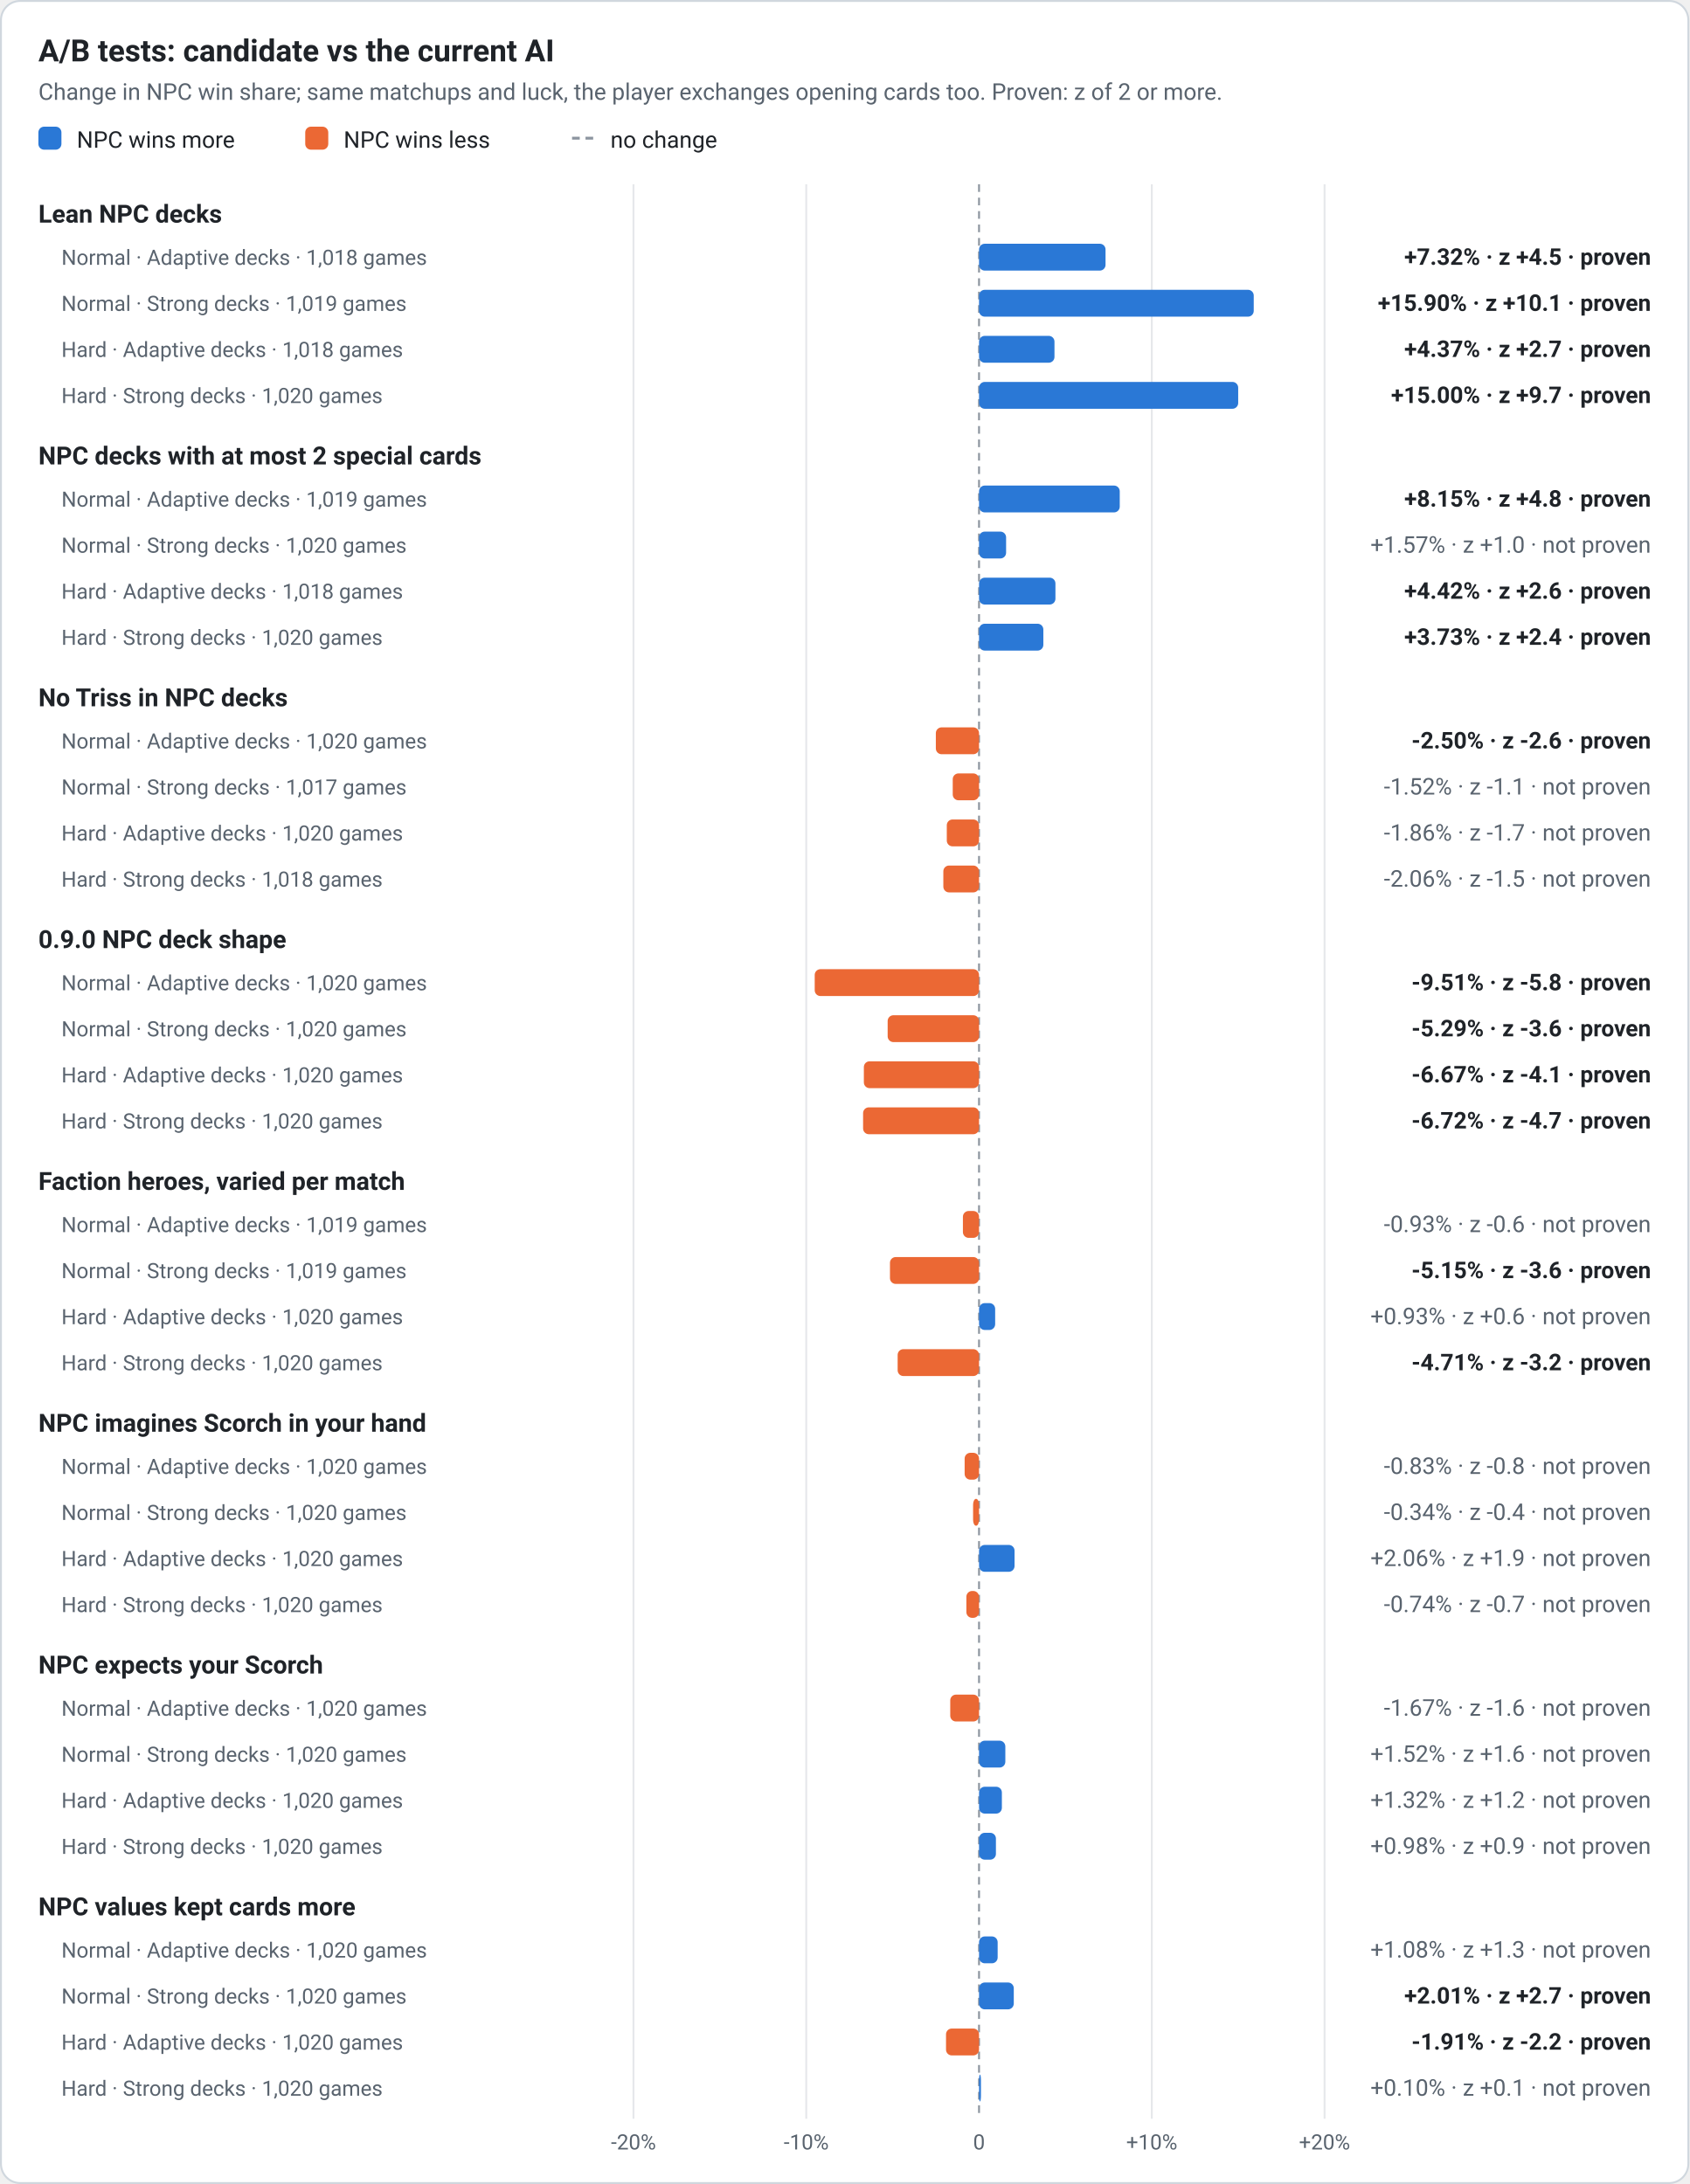
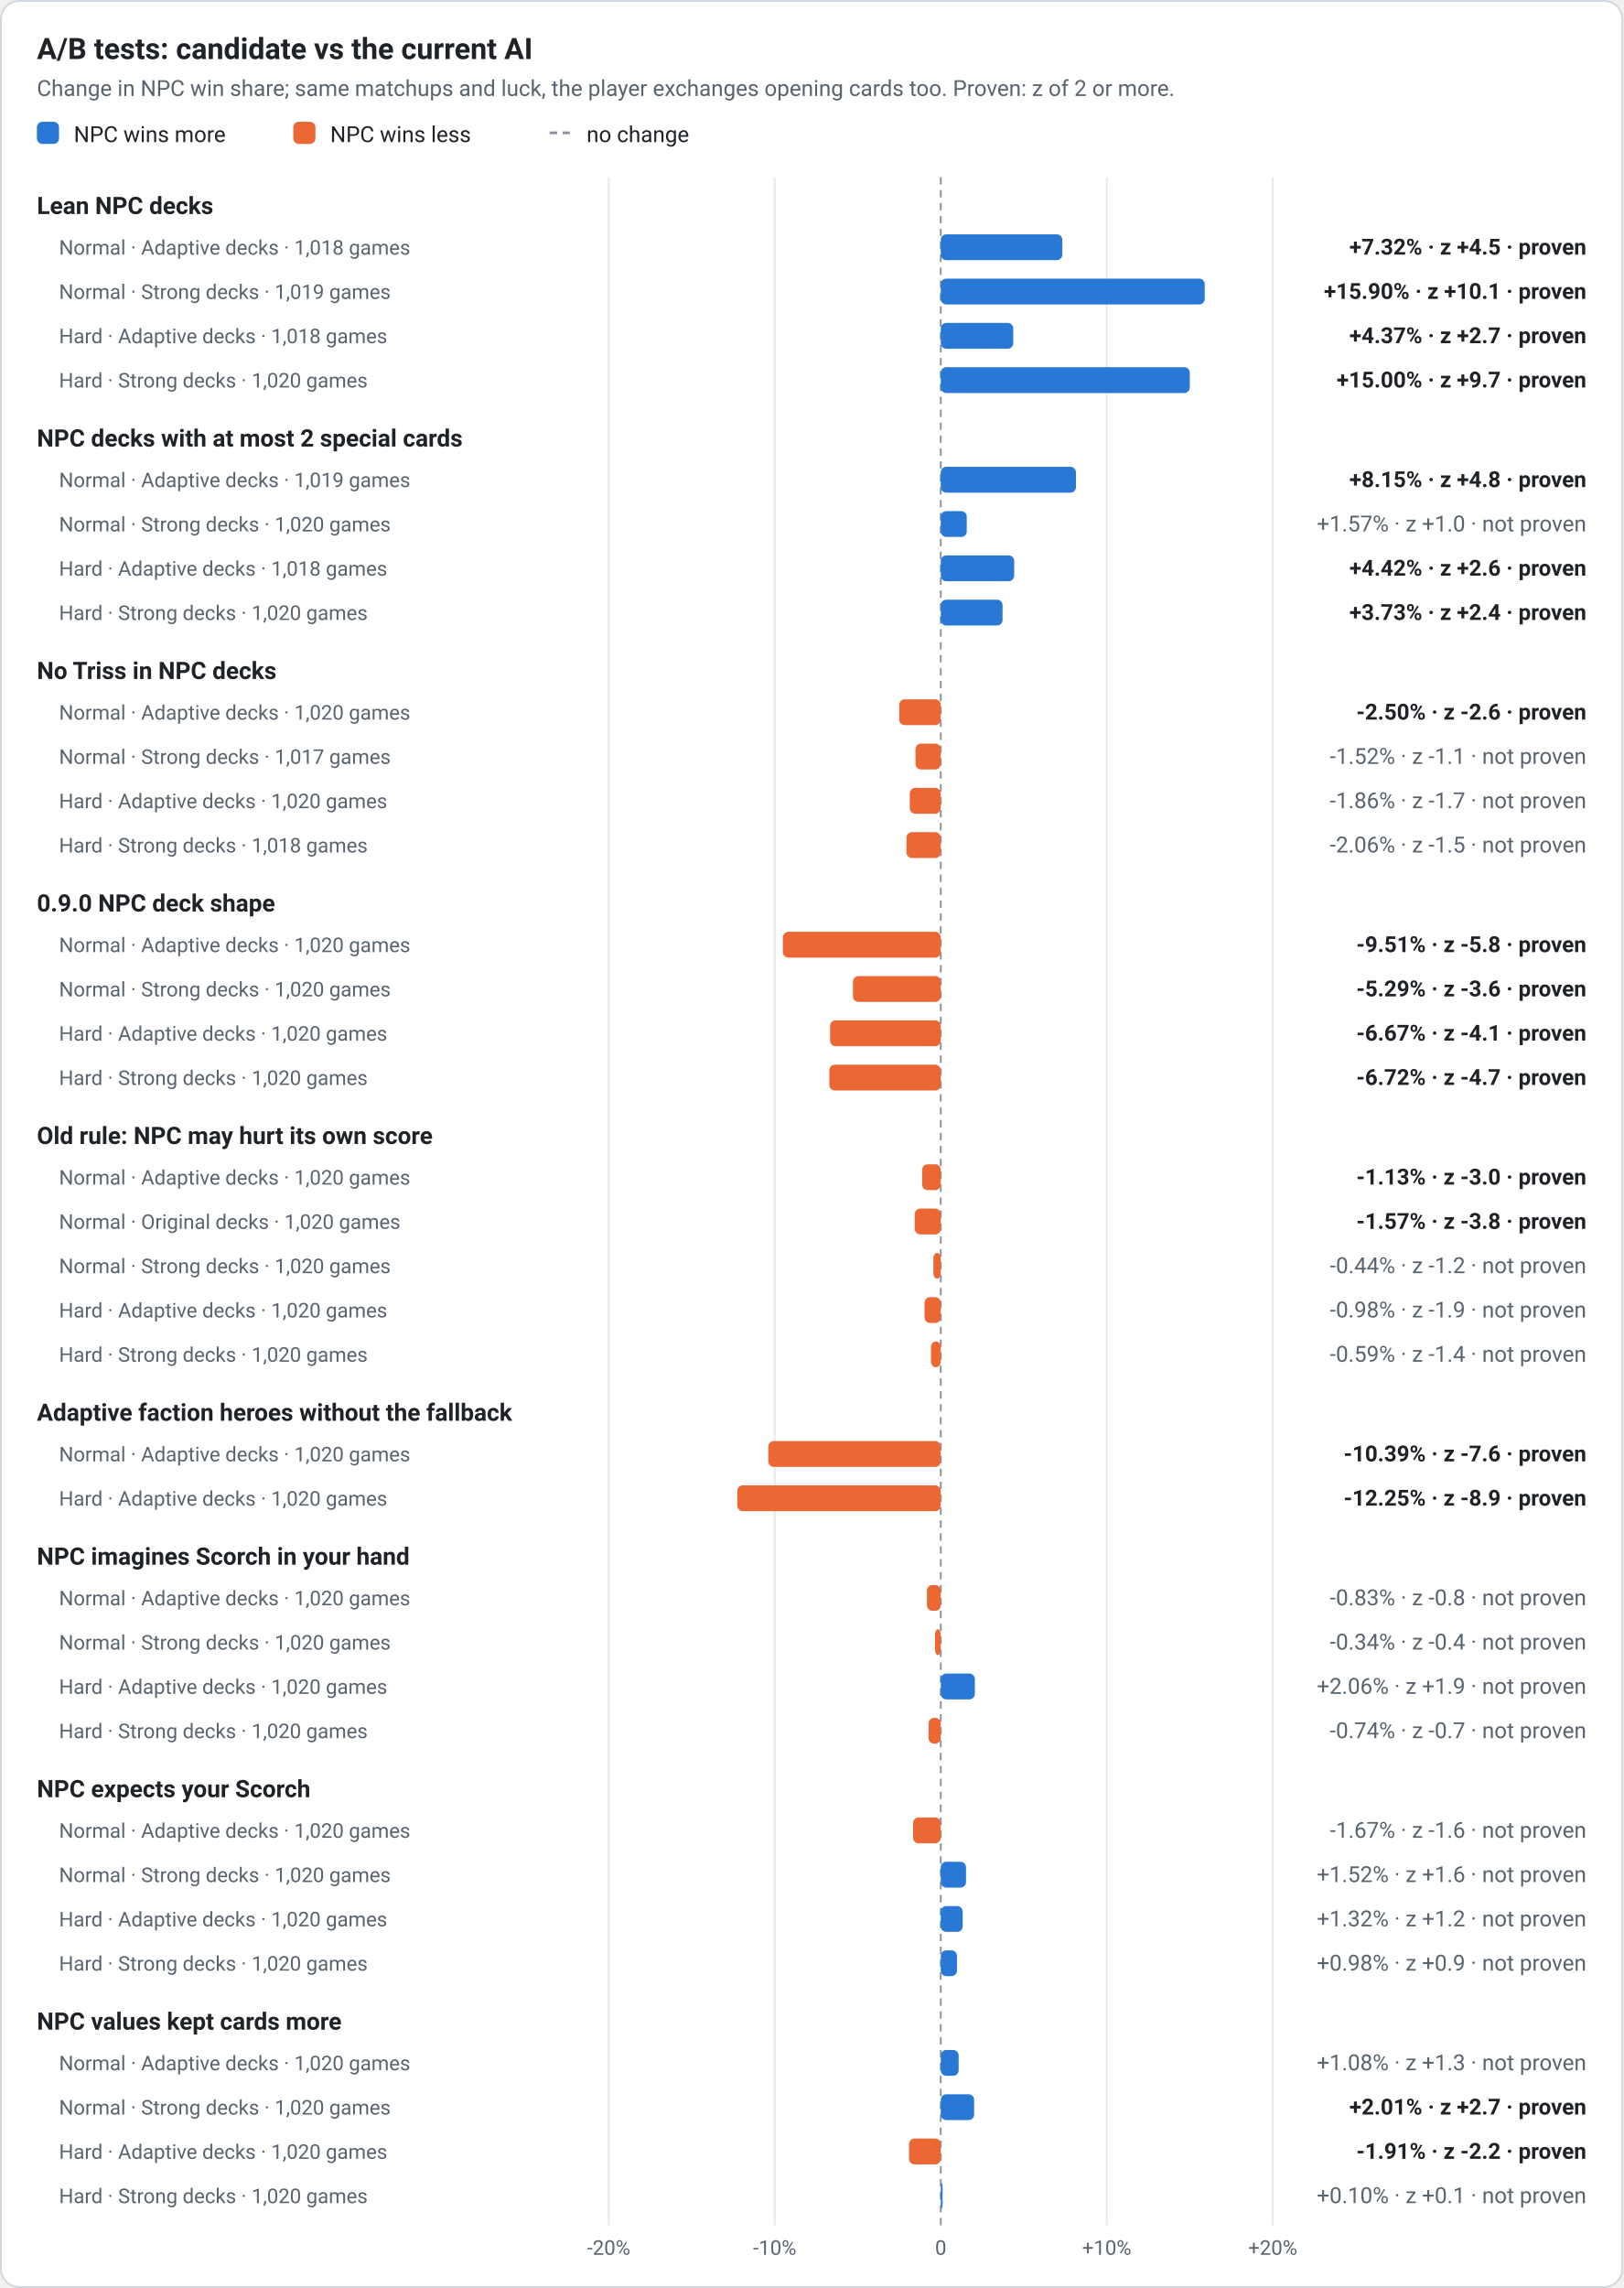
- <svg xmlns="http://www.w3.org/2000/svg" width="880" height="1138" viewBox="0 0 880 1138" font-family="system-ui,-apple-system,'Segoe UI',Roboto,Helvetica,Arial,sans-serif" role="img" aria-label="A/B tests: candidate vs the current AI">
-   <rect x="0.5" y="0.5" width="879" height="1137" rx="10" fill="#ffffff" stroke="#d0d7de" />
+ <svg xmlns="http://www.w3.org/2000/svg" width="880" height="1240" viewBox="0 0 880 1240" font-family="system-ui,-apple-system,'Segoe UI',Roboto,Helvetica,Arial,sans-serif" role="img" aria-label="A/B tests: candidate vs the current AI">
+   <rect x="0.5" y="0.5" width="879" height="1239" rx="10" fill="#ffffff" stroke="#d0d7de" />
  <text x="20.0" y="32.0" fill="#1f2328" font-size="16" font-weight="600" text-anchor="start">A/B tests: candidate vs the current AI</text>
  <text x="20.0" y="52.0" fill="#59636e" font-size="12" font-weight="400" text-anchor="start">Change in NPC win share; same matchups and luck, the player exchanges opening cards too. Proven: z of 2 or more.</text>
  <rect x="20" y="66" width="12" height="12" rx="3" fill="#2a78d6" />
  <text x="40.0" y="77.0" fill="#1f2328" font-size="12" font-weight="400" text-anchor="start">NPC wins more</text>
  <rect x="159" y="66" width="12" height="12" rx="3" fill="#eb6834" />
  <text x="179.0" y="77.0" fill="#1f2328" font-size="12" font-weight="400" text-anchor="start">NPC wins less</text>
  <line x1="298" y1="72" x2="312" y2="72" stroke="#8c959f" stroke-width="1.5" stroke-dasharray="4 3" />
  <text x="318.0" y="77.0" fill="#1f2328" font-size="12" font-weight="400" text-anchor="start">no change</text>
-   <line x1="330.0" y1="96" x2="330.0" y2="1104" stroke="#e6e8eb" />
-   <text x="330.0" y="1120.0" fill="#59636e" font-size="11" font-weight="400" text-anchor="middle">-20%</text>
-   <line x1="420.0" y1="96" x2="420.0" y2="1104" stroke="#e6e8eb" />
-   <text x="420.0" y="1120.0" fill="#59636e" font-size="11" font-weight="400" text-anchor="middle">-10%</text>
-   <line x1="510.0" y1="96" x2="510.0" y2="1104" stroke="#8c959f" stroke-dasharray="4 3" />
-   <text x="510.0" y="1120.0" fill="#59636e" font-size="11" font-weight="400" text-anchor="middle">0</text>
-   <line x1="600.0" y1="96" x2="600.0" y2="1104" stroke="#e6e8eb" />
-   <text x="600.0" y="1120.0" fill="#59636e" font-size="11" font-weight="400" text-anchor="middle">+10%</text>
-   <line x1="690.0" y1="96" x2="690.0" y2="1104" stroke="#e6e8eb" />
-   <text x="690.0" y="1120.0" fill="#59636e" font-size="11" font-weight="400" text-anchor="middle">+20%</text>
+   <line x1="330.0" y1="96" x2="330.0" y2="1206" stroke="#e6e8eb" />
+   <text x="330.0" y="1222.0" fill="#59636e" font-size="11" font-weight="400" text-anchor="middle">-20%</text>
+   <line x1="420.0" y1="96" x2="420.0" y2="1206" stroke="#e6e8eb" />
+   <text x="420.0" y="1222.0" fill="#59636e" font-size="11" font-weight="400" text-anchor="middle">-10%</text>
+   <line x1="510.0" y1="96" x2="510.0" y2="1206" stroke="#8c959f" stroke-dasharray="4 3" />
+   <text x="510.0" y="1222.0" fill="#59636e" font-size="11" font-weight="400" text-anchor="middle">0</text>
+   <line x1="600.0" y1="96" x2="600.0" y2="1206" stroke="#e6e8eb" />
+   <text x="600.0" y="1222.0" fill="#59636e" font-size="11" font-weight="400" text-anchor="middle">+10%</text>
+   <line x1="690.0" y1="96" x2="690.0" y2="1206" stroke="#e6e8eb" />
+   <text x="690.0" y="1222.0" fill="#59636e" font-size="11" font-weight="400" text-anchor="middle">+20%</text>
  <text x="20.0" y="116.0" fill="#1f2328" font-size="13" font-weight="600" text-anchor="start">Lean NPC decks</text>
  <text x="32.0" y="138.0" fill="#59636e" font-size="11" font-weight="400" text-anchor="start">Normal · Adaptive decks · 1,018 games</text>
  <rect x="510.0" y="127.0" width="65.9" height="14" rx="3" fill="#2a78d6" />
  <text x="860.0" y="138.0" fill="#1f2328" font-size="12" font-weight="600" text-anchor="end">+7.32% · z +4.5 · proven</text>
  <text x="32.0" y="162.0" fill="#59636e" font-size="11" font-weight="400" text-anchor="start">Normal · Strong decks · 1,019 games</text>
  <rect x="510.0" y="151.0" width="143.1" height="14" rx="3" fill="#2a78d6" />
  <text x="860.0" y="162.0" fill="#1f2328" font-size="12" font-weight="600" text-anchor="end">+15.90% · z +10.1 · proven</text>
  <text x="32.0" y="186.0" fill="#59636e" font-size="11" font-weight="400" text-anchor="start">Hard · Adaptive decks · 1,018 games</text>
  <rect x="510.0" y="175.0" width="39.3" height="14" rx="3" fill="#2a78d6" />
  <text x="860.0" y="186.0" fill="#1f2328" font-size="12" font-weight="600" text-anchor="end">+4.37% · z +2.7 · proven</text>
  <text x="32.0" y="210.0" fill="#59636e" font-size="11" font-weight="400" text-anchor="start">Hard · Strong decks · 1,020 games</text>
  <rect x="510.0" y="199.0" width="135.0" height="14" rx="3" fill="#2a78d6" />
  <text x="860.0" y="210.0" fill="#1f2328" font-size="12" font-weight="600" text-anchor="end">+15.00% · z +9.7 · proven</text>
  <text x="20.0" y="242.0" fill="#1f2328" font-size="13" font-weight="600" text-anchor="start">NPC decks with at most 2 special cards</text>
  <text x="32.0" y="264.0" fill="#59636e" font-size="11" font-weight="400" text-anchor="start">Normal · Adaptive decks · 1,019 games</text>
  <rect x="510.0" y="253.0" width="73.3" height="14" rx="3" fill="#2a78d6" />
  <text x="860.0" y="264.0" fill="#1f2328" font-size="12" font-weight="600" text-anchor="end">+8.15% · z +4.8 · proven</text>
  <text x="32.0" y="288.0" fill="#59636e" font-size="11" font-weight="400" text-anchor="start">Normal · Strong decks · 1,020 games</text>
  <rect x="510.0" y="277.0" width="14.1" height="14" rx="3" fill="#2a78d6" />
  <text x="860.0" y="288.0" fill="#59636e" font-size="12" font-weight="400" text-anchor="end">+1.57% · z +1.0 · not proven</text>
  <text x="32.0" y="312.0" fill="#59636e" font-size="11" font-weight="400" text-anchor="start">Hard · Adaptive decks · 1,018 games</text>
  <rect x="510.0" y="301.0" width="39.8" height="14" rx="3" fill="#2a78d6" />
  <text x="860.0" y="312.0" fill="#1f2328" font-size="12" font-weight="600" text-anchor="end">+4.42% · z +2.6 · proven</text>
  <text x="32.0" y="336.0" fill="#59636e" font-size="11" font-weight="400" text-anchor="start">Hard · Strong decks · 1,020 games</text>
  <rect x="510.0" y="325.0" width="33.5" height="14" rx="3" fill="#2a78d6" />
  <text x="860.0" y="336.0" fill="#1f2328" font-size="12" font-weight="600" text-anchor="end">+3.73% · z +2.4 · proven</text>
  <text x="20.0" y="368.0" fill="#1f2328" font-size="13" font-weight="600" text-anchor="start">No Triss in NPC decks</text>
  <text x="32.0" y="390.0" fill="#59636e" font-size="11" font-weight="400" text-anchor="start">Normal · Adaptive decks · 1,020 games</text>
  <rect x="487.5" y="379.0" width="22.5" height="14" rx="3" fill="#eb6834" />
  <text x="860.0" y="390.0" fill="#1f2328" font-size="12" font-weight="600" text-anchor="end">-2.50% · z -2.6 · proven</text>
  <text x="32.0" y="414.0" fill="#59636e" font-size="11" font-weight="400" text-anchor="start">Normal · Strong decks · 1,017 games</text>
  <rect x="496.3" y="403.0" width="13.7" height="14" rx="3" fill="#eb6834" />
  <text x="860.0" y="414.0" fill="#59636e" font-size="12" font-weight="400" text-anchor="end">-1.52% · z -1.1 · not proven</text>
  <text x="32.0" y="438.0" fill="#59636e" font-size="11" font-weight="400" text-anchor="start">Hard · Adaptive decks · 1,020 games</text>
  <rect x="493.2" y="427.0" width="16.8" height="14" rx="3" fill="#eb6834" />
  <text x="860.0" y="438.0" fill="#59636e" font-size="12" font-weight="400" text-anchor="end">-1.86% · z -1.7 · not proven</text>
  <text x="32.0" y="462.0" fill="#59636e" font-size="11" font-weight="400" text-anchor="start">Hard · Strong decks · 1,018 games</text>
  <rect x="491.4" y="451.0" width="18.6" height="14" rx="3" fill="#eb6834" />
  <text x="860.0" y="462.0" fill="#59636e" font-size="12" font-weight="400" text-anchor="end">-2.06% · z -1.5 · not proven</text>
  <text x="20.0" y="494.0" fill="#1f2328" font-size="13" font-weight="600" text-anchor="start">0.9.0 NPC deck shape</text>
  <text x="32.0" y="516.0" fill="#59636e" font-size="11" font-weight="400" text-anchor="start">Normal · Adaptive decks · 1,020 games</text>
  <rect x="424.4" y="505.0" width="85.6" height="14" rx="3" fill="#eb6834" />
  <text x="860.0" y="516.0" fill="#1f2328" font-size="12" font-weight="600" text-anchor="end">-9.51% · z -5.8 · proven</text>
  <text x="32.0" y="540.0" fill="#59636e" font-size="11" font-weight="400" text-anchor="start">Normal · Strong decks · 1,020 games</text>
  <rect x="462.4" y="529.0" width="47.6" height="14" rx="3" fill="#eb6834" />
  <text x="860.0" y="540.0" fill="#1f2328" font-size="12" font-weight="600" text-anchor="end">-5.29% · z -3.6 · proven</text>
  <text x="32.0" y="564.0" fill="#59636e" font-size="11" font-weight="400" text-anchor="start">Hard · Adaptive decks · 1,020 games</text>
  <rect x="450.0" y="553.0" width="60.0" height="14" rx="3" fill="#eb6834" />
  <text x="860.0" y="564.0" fill="#1f2328" font-size="12" font-weight="600" text-anchor="end">-6.67% · z -4.1 · proven</text>
  <text x="32.0" y="588.0" fill="#59636e" font-size="11" font-weight="400" text-anchor="start">Hard · Strong decks · 1,020 games</text>
  <rect x="449.6" y="577.0" width="60.4" height="14" rx="3" fill="#eb6834" />
  <text x="860.0" y="588.0" fill="#1f2328" font-size="12" font-weight="600" text-anchor="end">-6.72% · z -4.7 · proven</text>
-   <text x="20.0" y="620.0" fill="#1f2328" font-size="13" font-weight="600" text-anchor="start">Faction heroes, varied per match</text>
-   <text x="32.0" y="642.0" fill="#59636e" font-size="11" font-weight="400" text-anchor="start">Normal · Adaptive decks · 1,019 games</text>
-   <rect x="501.6" y="631.0" width="8.4" height="14" rx="3" fill="#eb6834" />
-   <text x="860.0" y="642.0" fill="#59636e" font-size="12" font-weight="400" text-anchor="end">-0.93% · z -0.6 · not proven</text>
-   <text x="32.0" y="666.0" fill="#59636e" font-size="11" font-weight="400" text-anchor="start">Normal · Strong decks · 1,019 games</text>
-   <rect x="463.6" y="655.0" width="46.4" height="14" rx="3" fill="#eb6834" />
-   <text x="860.0" y="666.0" fill="#1f2328" font-size="12" font-weight="600" text-anchor="end">-5.15% · z -3.6 · proven</text>
-   <text x="32.0" y="690.0" fill="#59636e" font-size="11" font-weight="400" text-anchor="start">Hard · Adaptive decks · 1,020 games</text>
-   <rect x="510.0" y="679.0" width="8.4" height="14" rx="3" fill="#2a78d6" />
-   <text x="860.0" y="690.0" fill="#59636e" font-size="12" font-weight="400" text-anchor="end">+0.93% · z +0.6 · not proven</text>
-   <text x="32.0" y="714.0" fill="#59636e" font-size="11" font-weight="400" text-anchor="start">Hard · Strong decks · 1,020 games</text>
-   <rect x="467.6" y="703.0" width="42.4" height="14" rx="3" fill="#eb6834" />
-   <text x="860.0" y="714.0" fill="#1f2328" font-size="12" font-weight="600" text-anchor="end">-4.71% · z -3.2 · proven</text>
-   <text x="20.0" y="746.0" fill="#1f2328" font-size="13" font-weight="600" text-anchor="start">NPC imagines Scorch in your hand</text>
-   <text x="32.0" y="768.0" fill="#59636e" font-size="11" font-weight="400" text-anchor="start">Normal · Adaptive decks · 1,020 games</text>
-   <rect x="502.5" y="757.0" width="7.5" height="14" rx="3" fill="#eb6834" />
-   <text x="860.0" y="768.0" fill="#59636e" font-size="12" font-weight="400" text-anchor="end">-0.83% · z -0.8 · not proven</text>
-   <text x="32.0" y="792.0" fill="#59636e" font-size="11" font-weight="400" text-anchor="start">Normal · Strong decks · 1,020 games</text>
-   <rect x="506.9" y="781.0" width="3.1" height="14" rx="3" fill="#eb6834" />
-   <text x="860.0" y="792.0" fill="#59636e" font-size="12" font-weight="400" text-anchor="end">-0.34% · z -0.4 · not proven</text>
+   <text x="20.0" y="620.0" fill="#1f2328" font-size="13" font-weight="600" text-anchor="start">Old rule: NPC may hurt its own score</text>
+   <text x="32.0" y="642.0" fill="#59636e" font-size="11" font-weight="400" text-anchor="start">Normal · Adaptive decks · 1,020 games</text>
+   <rect x="499.9" y="631.0" width="10.1" height="14" rx="3" fill="#eb6834" />
+   <text x="860.0" y="642.0" fill="#1f2328" font-size="12" font-weight="600" text-anchor="end">-1.13% · z -3.0 · proven</text>
+   <text x="32.0" y="666.0" fill="#59636e" font-size="11" font-weight="400" text-anchor="start">Normal · Original decks · 1,020 games</text>
+   <rect x="495.9" y="655.0" width="14.1" height="14" rx="3" fill="#eb6834" />
+   <text x="860.0" y="666.0" fill="#1f2328" font-size="12" font-weight="600" text-anchor="end">-1.57% · z -3.8 · proven</text>
+   <text x="32.0" y="690.0" fill="#59636e" font-size="11" font-weight="400" text-anchor="start">Normal · Strong decks · 1,020 games</text>
+   <rect x="506.0" y="679.0" width="4.0" height="14" rx="3" fill="#eb6834" />
+   <text x="860.0" y="690.0" fill="#59636e" font-size="12" font-weight="400" text-anchor="end">-0.44% · z -1.2 · not proven</text>
+   <text x="32.0" y="714.0" fill="#59636e" font-size="11" font-weight="400" text-anchor="start">Hard · Adaptive decks · 1,020 games</text>
+   <rect x="501.2" y="703.0" width="8.8" height="14" rx="3" fill="#eb6834" />
+   <text x="860.0" y="714.0" fill="#59636e" font-size="12" font-weight="400" text-anchor="end">-0.98% · z -1.9 · not proven</text>
+   <text x="32.0" y="738.0" fill="#59636e" font-size="11" font-weight="400" text-anchor="start">Hard · Strong decks · 1,020 games</text>
+   <rect x="504.7" y="727.0" width="5.3" height="14" rx="3" fill="#eb6834" />
+   <text x="860.0" y="738.0" fill="#59636e" font-size="12" font-weight="400" text-anchor="end">-0.59% · z -1.4 · not proven</text>
+   <text x="20.0" y="770.0" fill="#1f2328" font-size="13" font-weight="600" text-anchor="start">Adaptive faction heroes without the fallback</text>
+   <text x="32.0" y="792.0" fill="#59636e" font-size="11" font-weight="400" text-anchor="start">Normal · Adaptive decks · 1,020 games</text>
+   <rect x="416.5" y="781.0" width="93.5" height="14" rx="3" fill="#eb6834" />
+   <text x="860.0" y="792.0" fill="#1f2328" font-size="12" font-weight="600" text-anchor="end">-10.39% · z -7.6 · proven</text>
  <text x="32.0" y="816.0" fill="#59636e" font-size="11" font-weight="400" text-anchor="start">Hard · Adaptive decks · 1,020 games</text>
-   <rect x="510.0" y="805.0" width="18.5" height="14" rx="3" fill="#2a78d6" />
-   <text x="860.0" y="816.0" fill="#59636e" font-size="12" font-weight="400" text-anchor="end">+2.06% · z +1.9 · not proven</text>
-   <text x="32.0" y="840.0" fill="#59636e" font-size="11" font-weight="400" text-anchor="start">Hard · Strong decks · 1,020 games</text>
-   <rect x="503.4" y="829.0" width="6.6" height="14" rx="3" fill="#eb6834" />
-   <text x="860.0" y="840.0" fill="#59636e" font-size="12" font-weight="400" text-anchor="end">-0.74% · z -0.7 · not proven</text>
-   <text x="20.0" y="872.0" fill="#1f2328" font-size="13" font-weight="600" text-anchor="start">NPC expects your Scorch</text>
-   <text x="32.0" y="894.0" fill="#59636e" font-size="11" font-weight="400" text-anchor="start">Normal · Adaptive decks · 1,020 games</text>
-   <rect x="495.0" y="883.0" width="15.0" height="14" rx="3" fill="#eb6834" />
-   <text x="860.0" y="894.0" fill="#59636e" font-size="12" font-weight="400" text-anchor="end">-1.67% · z -1.6 · not proven</text>
-   <text x="32.0" y="918.0" fill="#59636e" font-size="11" font-weight="400" text-anchor="start">Normal · Strong decks · 1,020 games</text>
-   <rect x="510.0" y="907.0" width="13.7" height="14" rx="3" fill="#2a78d6" />
-   <text x="860.0" y="918.0" fill="#59636e" font-size="12" font-weight="400" text-anchor="end">+1.52% · z +1.6 · not proven</text>
-   <text x="32.0" y="942.0" fill="#59636e" font-size="11" font-weight="400" text-anchor="start">Hard · Adaptive decks · 1,020 games</text>
-   <rect x="510.0" y="931.0" width="11.9" height="14" rx="3" fill="#2a78d6" />
-   <text x="860.0" y="942.0" fill="#59636e" font-size="12" font-weight="400" text-anchor="end">+1.32% · z +1.2 · not proven</text>
-   <text x="32.0" y="966.0" fill="#59636e" font-size="11" font-weight="400" text-anchor="start">Hard · Strong decks · 1,020 games</text>
-   <rect x="510.0" y="955.0" width="8.8" height="14" rx="3" fill="#2a78d6" />
-   <text x="860.0" y="966.0" fill="#59636e" font-size="12" font-weight="400" text-anchor="end">+0.98% · z +0.9 · not proven</text>
-   <text x="20.0" y="998.0" fill="#1f2328" font-size="13" font-weight="600" text-anchor="start">NPC values kept cards more</text>
-   <text x="32.0" y="1020.0" fill="#59636e" font-size="11" font-weight="400" text-anchor="start">Normal · Adaptive decks · 1,020 games</text>
-   <rect x="510.0" y="1009.0" width="9.7" height="14" rx="3" fill="#2a78d6" />
-   <text x="860.0" y="1020.0" fill="#59636e" font-size="12" font-weight="400" text-anchor="end">+1.08% · z +1.3 · not proven</text>
-   <text x="32.0" y="1044.0" fill="#59636e" font-size="11" font-weight="400" text-anchor="start">Normal · Strong decks · 1,020 games</text>
-   <rect x="510.0" y="1033.0" width="18.1" height="14" rx="3" fill="#2a78d6" />
-   <text x="860.0" y="1044.0" fill="#1f2328" font-size="12" font-weight="600" text-anchor="end">+2.01% · z +2.7 · proven</text>
-   <text x="32.0" y="1068.0" fill="#59636e" font-size="11" font-weight="400" text-anchor="start">Hard · Adaptive decks · 1,020 games</text>
-   <rect x="492.8" y="1057.0" width="17.2" height="14" rx="3" fill="#eb6834" />
-   <text x="860.0" y="1068.0" fill="#1f2328" font-size="12" font-weight="600" text-anchor="end">-1.91% · z -2.2 · proven</text>
-   <text x="32.0" y="1092.0" fill="#59636e" font-size="11" font-weight="400" text-anchor="start">Hard · Strong decks · 1,020 games</text>
-   <rect x="510.0" y="1081.0" width="1.0" height="14" rx="3" fill="#2a78d6" />
-   <text x="860.0" y="1092.0" fill="#59636e" font-size="12" font-weight="400" text-anchor="end">+0.10% · z +0.1 · not proven</text>
+   <rect x="399.7" y="805.0" width="110.3" height="14" rx="3" fill="#eb6834" />
+   <text x="860.0" y="816.0" fill="#1f2328" font-size="12" font-weight="600" text-anchor="end">-12.25% · z -8.9 · proven</text>
+   <text x="20.0" y="848.0" fill="#1f2328" font-size="13" font-weight="600" text-anchor="start">NPC imagines Scorch in your hand</text>
+   <text x="32.0" y="870.0" fill="#59636e" font-size="11" font-weight="400" text-anchor="start">Normal · Adaptive decks · 1,020 games</text>
+   <rect x="502.5" y="859.0" width="7.5" height="14" rx="3" fill="#eb6834" />
+   <text x="860.0" y="870.0" fill="#59636e" font-size="12" font-weight="400" text-anchor="end">-0.83% · z -0.8 · not proven</text>
+   <text x="32.0" y="894.0" fill="#59636e" font-size="11" font-weight="400" text-anchor="start">Normal · Strong decks · 1,020 games</text>
+   <rect x="506.9" y="883.0" width="3.1" height="14" rx="3" fill="#eb6834" />
+   <text x="860.0" y="894.0" fill="#59636e" font-size="12" font-weight="400" text-anchor="end">-0.34% · z -0.4 · not proven</text>
+   <text x="32.0" y="918.0" fill="#59636e" font-size="11" font-weight="400" text-anchor="start">Hard · Adaptive decks · 1,020 games</text>
+   <rect x="510.0" y="907.0" width="18.5" height="14" rx="3" fill="#2a78d6" />
+   <text x="860.0" y="918.0" fill="#59636e" font-size="12" font-weight="400" text-anchor="end">+2.06% · z +1.9 · not proven</text>
+   <text x="32.0" y="942.0" fill="#59636e" font-size="11" font-weight="400" text-anchor="start">Hard · Strong decks · 1,020 games</text>
+   <rect x="503.4" y="931.0" width="6.6" height="14" rx="3" fill="#eb6834" />
+   <text x="860.0" y="942.0" fill="#59636e" font-size="12" font-weight="400" text-anchor="end">-0.74% · z -0.7 · not proven</text>
+   <text x="20.0" y="974.0" fill="#1f2328" font-size="13" font-weight="600" text-anchor="start">NPC expects your Scorch</text>
+   <text x="32.0" y="996.0" fill="#59636e" font-size="11" font-weight="400" text-anchor="start">Normal · Adaptive decks · 1,020 games</text>
+   <rect x="495.0" y="985.0" width="15.0" height="14" rx="3" fill="#eb6834" />
+   <text x="860.0" y="996.0" fill="#59636e" font-size="12" font-weight="400" text-anchor="end">-1.67% · z -1.6 · not proven</text>
+   <text x="32.0" y="1020.0" fill="#59636e" font-size="11" font-weight="400" text-anchor="start">Normal · Strong decks · 1,020 games</text>
+   <rect x="510.0" y="1009.0" width="13.7" height="14" rx="3" fill="#2a78d6" />
+   <text x="860.0" y="1020.0" fill="#59636e" font-size="12" font-weight="400" text-anchor="end">+1.52% · z +1.6 · not proven</text>
+   <text x="32.0" y="1044.0" fill="#59636e" font-size="11" font-weight="400" text-anchor="start">Hard · Adaptive decks · 1,020 games</text>
+   <rect x="510.0" y="1033.0" width="11.9" height="14" rx="3" fill="#2a78d6" />
+   <text x="860.0" y="1044.0" fill="#59636e" font-size="12" font-weight="400" text-anchor="end">+1.32% · z +1.2 · not proven</text>
+   <text x="32.0" y="1068.0" fill="#59636e" font-size="11" font-weight="400" text-anchor="start">Hard · Strong decks · 1,020 games</text>
+   <rect x="510.0" y="1057.0" width="8.8" height="14" rx="3" fill="#2a78d6" />
+   <text x="860.0" y="1068.0" fill="#59636e" font-size="12" font-weight="400" text-anchor="end">+0.98% · z +0.9 · not proven</text>
+   <text x="20.0" y="1100.0" fill="#1f2328" font-size="13" font-weight="600" text-anchor="start">NPC values kept cards more</text>
+   <text x="32.0" y="1122.0" fill="#59636e" font-size="11" font-weight="400" text-anchor="start">Normal · Adaptive decks · 1,020 games</text>
+   <rect x="510.0" y="1111.0" width="9.7" height="14" rx="3" fill="#2a78d6" />
+   <text x="860.0" y="1122.0" fill="#59636e" font-size="12" font-weight="400" text-anchor="end">+1.08% · z +1.3 · not proven</text>
+   <text x="32.0" y="1146.0" fill="#59636e" font-size="11" font-weight="400" text-anchor="start">Normal · Strong decks · 1,020 games</text>
+   <rect x="510.0" y="1135.0" width="18.1" height="14" rx="3" fill="#2a78d6" />
+   <text x="860.0" y="1146.0" fill="#1f2328" font-size="12" font-weight="600" text-anchor="end">+2.01% · z +2.7 · proven</text>
+   <text x="32.0" y="1170.0" fill="#59636e" font-size="11" font-weight="400" text-anchor="start">Hard · Adaptive decks · 1,020 games</text>
+   <rect x="492.8" y="1159.0" width="17.2" height="14" rx="3" fill="#eb6834" />
+   <text x="860.0" y="1170.0" fill="#1f2328" font-size="12" font-weight="600" text-anchor="end">-1.91% · z -2.2 · proven</text>
+   <text x="32.0" y="1194.0" fill="#59636e" font-size="11" font-weight="400" text-anchor="start">Hard · Strong decks · 1,020 games</text>
+   <rect x="510.0" y="1183.0" width="1.0" height="14" rx="3" fill="#2a78d6" />
+   <text x="860.0" y="1194.0" fill="#59636e" font-size="12" font-weight="400" text-anchor="end">+0.10% · z +0.1 · not proven</text>
</svg>
